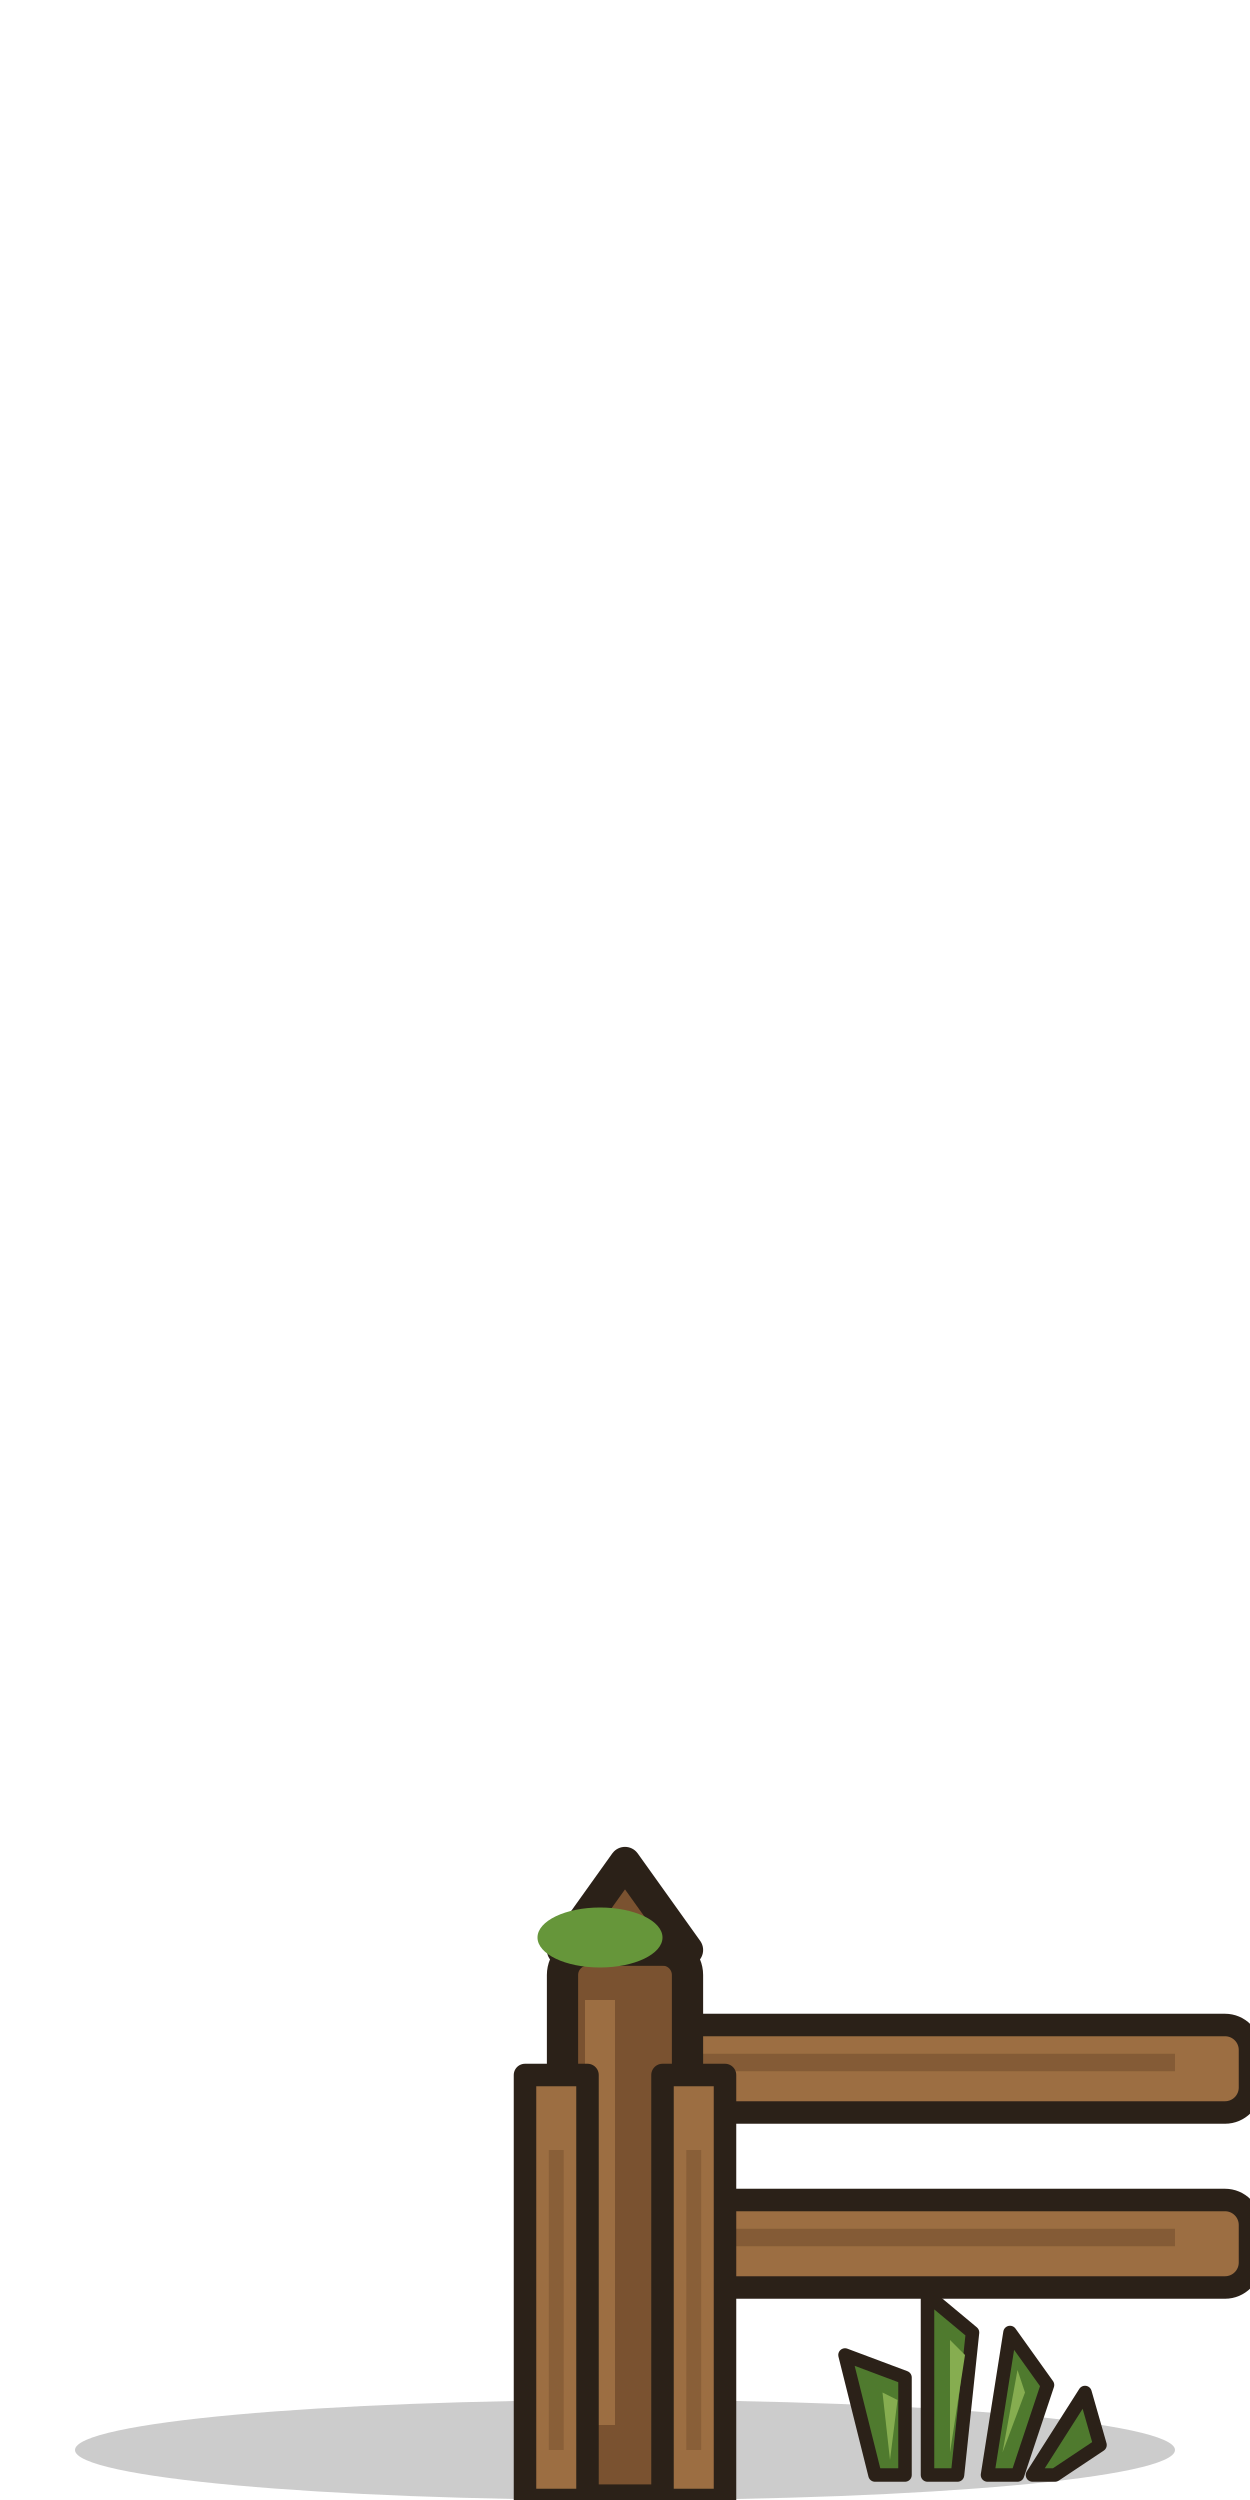
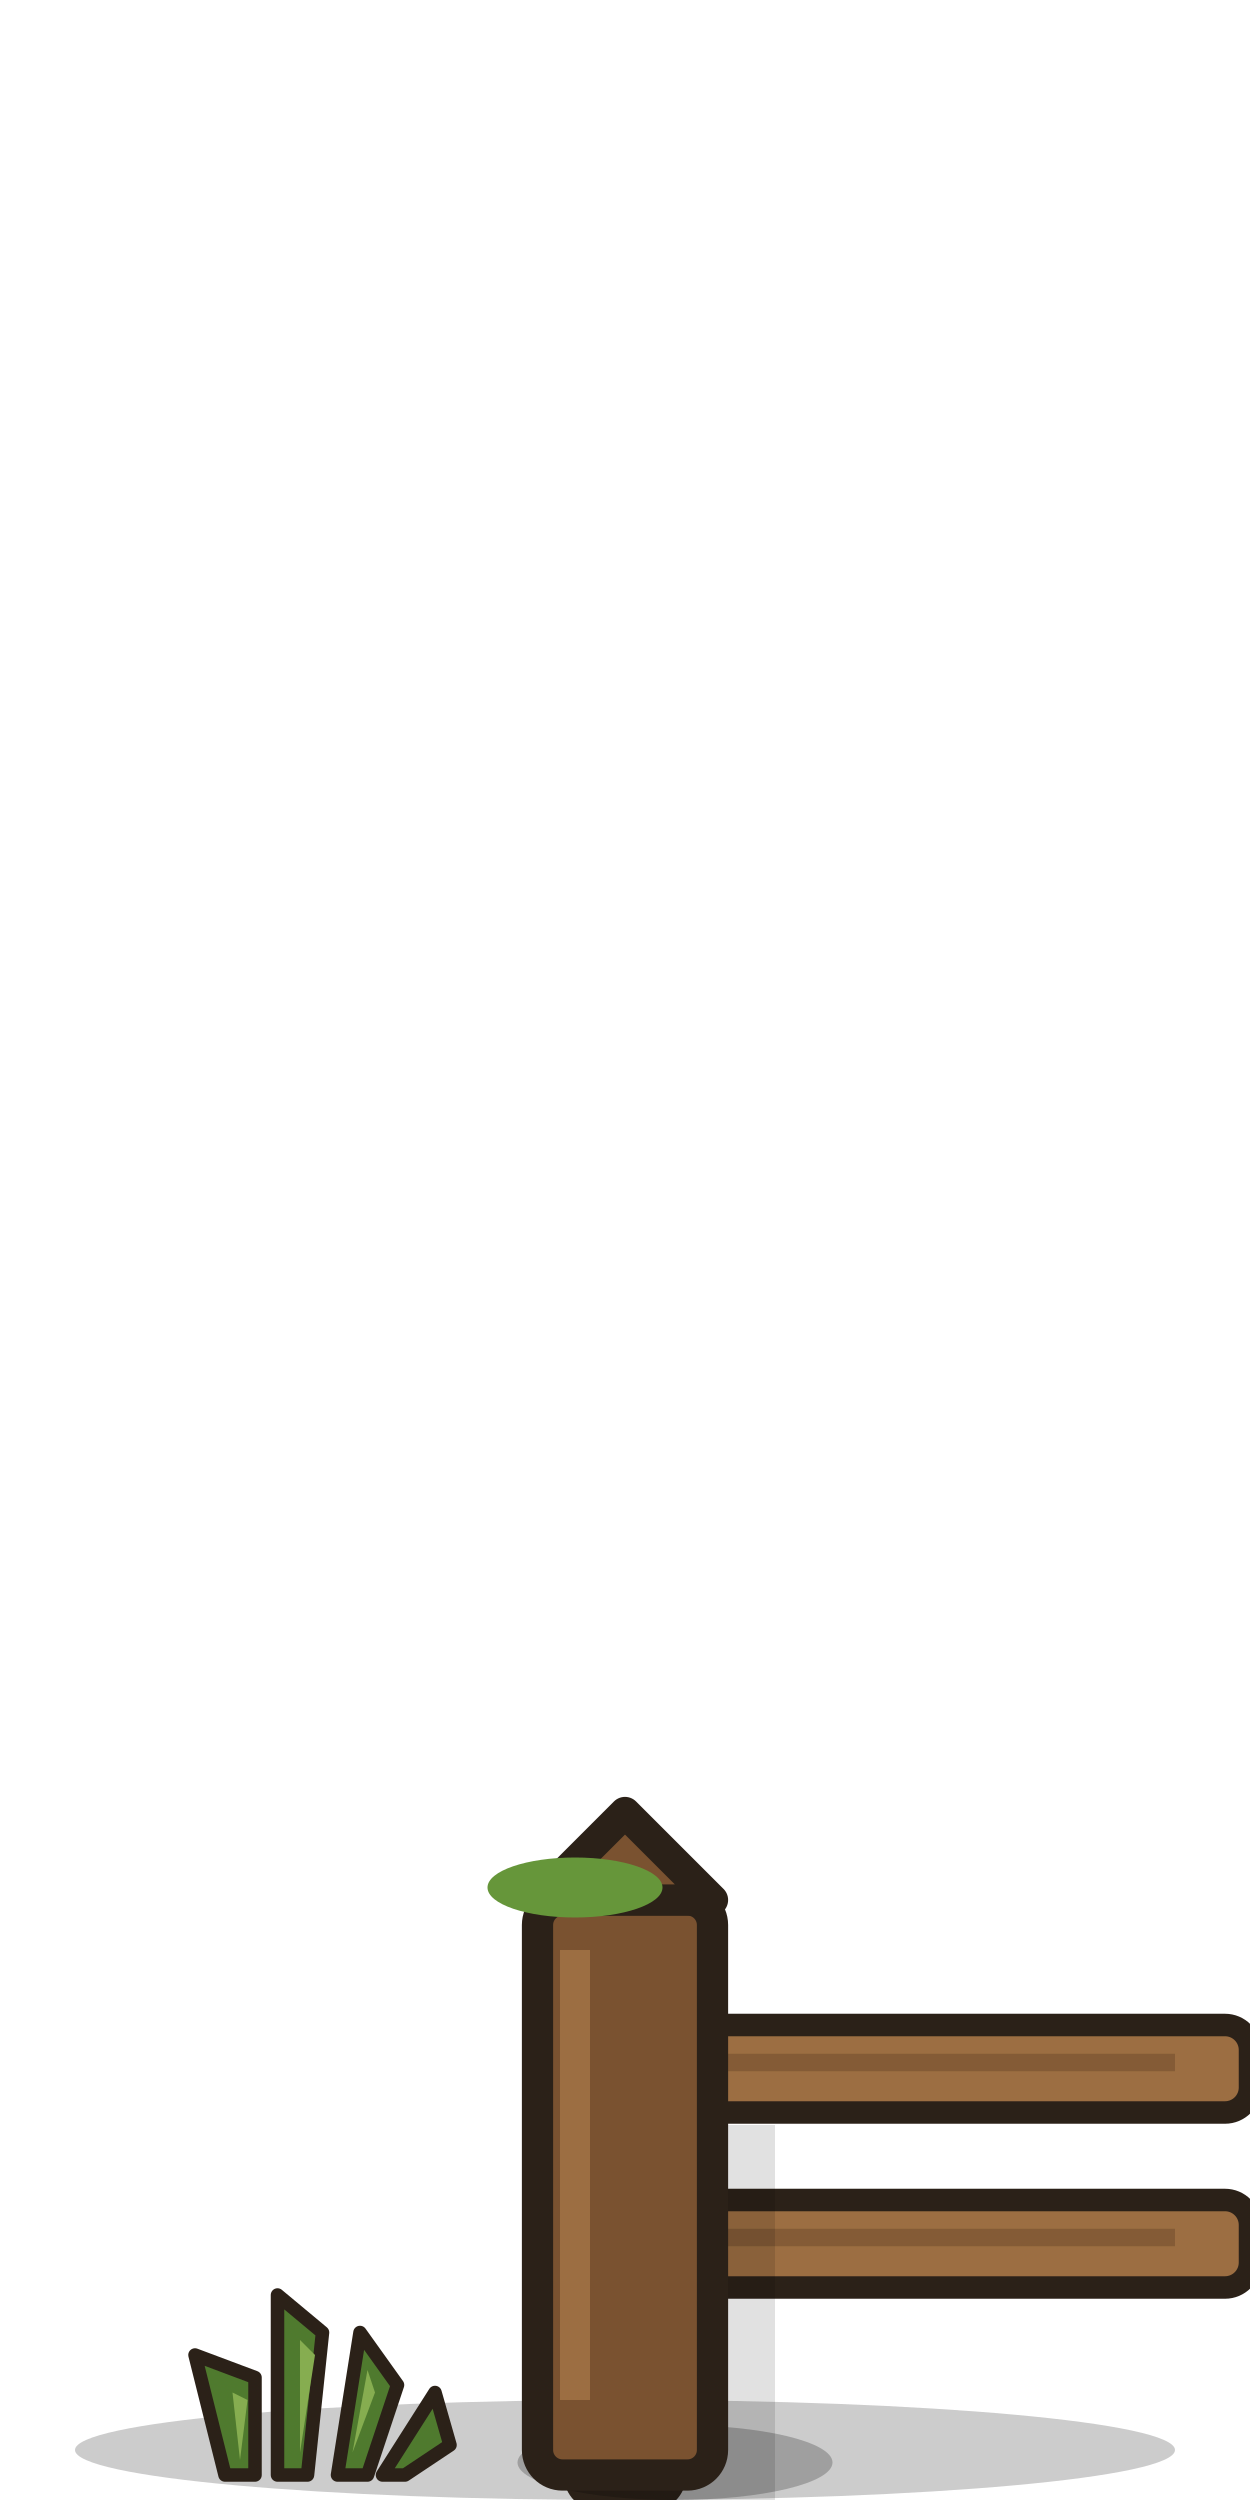
<svg xmlns="http://www.w3.org/2000/svg" width="100" height="200" viewBox="0 0 100 200">
  <ellipse cx="50" cy="196" rx="44" ry="4" fill="#000" opacity=".2" />
-   <rect x="50" y="162" width="50" height="7" rx="2" fill="#9c6e42" stroke="#2b2118" stroke-width="1.8" stroke-linejoin="round" stroke-linecap="round" />
-   <rect x="50" y="176" width="50" height="7" rx="2" fill="#9c6e42" stroke="#2b2118" stroke-width="1.8" stroke-linejoin="round" stroke-linecap="round" />
+   <rect x="50" y="162" width="50" height="7" rx="2" fill="#9c6e42" stroke="#2b2118" stroke-width="1.8" stroke-linejoin="round" />
+   <rect x="50" y="176" width="50" height="7" rx="2" fill="#9c6e42" stroke="#2b2118" stroke-width="1.8" stroke-linejoin="round" />
  <path d="M56,165 h38 M56,179 h38" stroke="#7a5230" stroke-width="1.4" opacity=".7" />
-   <rect x="45" y="156" width="10" height="44" rx="2" fill="#7a5230" stroke="#2b2118" stroke-width="2.5" stroke-linejoin="round" stroke-linecap="round" />
-   <path d="M45,156 l5,-7 l5,7z" fill="#7a5230" stroke="#2b2118" stroke-width="2.5" stroke-linejoin="round" stroke-linecap="round" />
-   <path d="M48,160 v34" stroke="#9c6e42" stroke-width="2.4" />
-   <ellipse cx="48" cy="155" rx="5" ry="2.4" fill="#66963a" />
-   <rect x="42" y="166" width="5" height="34" fill="#9c6e42" stroke="#2b2118" stroke-width="1.8" stroke-linejoin="round" stroke-linecap="round" />
-   <rect x="53" y="166" width="5" height="34" fill="#9c6e42" stroke="#2b2118" stroke-width="1.8" stroke-linejoin="round" stroke-linecap="round" />
-   <path d="M44.5,172 v24 M55.5,172 v24" stroke="#7a5230" stroke-width="1.2" opacity=".55" />
-   <g transform="translate(76,198) scale(0.6)">
+   <path d="M52,170 h10 v30 h-10z" fill="#000" opacity=".12" />
+   <rect x="46" y="170" width="8" height="30" rx="2" fill="#9c6e42" stroke="#2b2118" stroke-width="1.8" />
+   <ellipse cx="54" cy="197" rx="12.6" ry="3" fill="#000" opacity=".22" />
+   <rect x="43" y="152" width="14" height="46" rx="2" fill="#7a5230" stroke="#2b2118" stroke-width="2.5" stroke-linejoin="round" />
+   <path d="M43,152 l7,-7 l7,7z" fill="#7a5230" stroke="#2b2118" stroke-width="2.5" stroke-linejoin="round" />
+   <path d="M46,156 v36" stroke="#9c6e42" stroke-width="2.4" />
+   <ellipse cx="46" cy="151" rx="7" ry="2.4" fill="#66963a" />
+   <g transform="translate(24,198) scale(0.6)">
    <g fill="#4f7a2e" stroke="#2b2118" stroke-width="1.8" stroke-linejoin="round" stroke-linecap="round">
      <path d="M-10,0 l-4,-16 l8,3 l0,13z M-3,0 l0,-24 l6,5 l-2,19z M5,0 l3,-19 l5,7 l-4,12z M11,0 l7,-11 l2,7 l-6,4z" />
    </g>
    <g fill="#86ad50">
      <path d="M-8,-2 l-1,-9 l2,1z M0,-3 l0,-15 l2,2z M7,-3 l2,-11 l1,3z" />
    </g>
  </g>
</svg>
